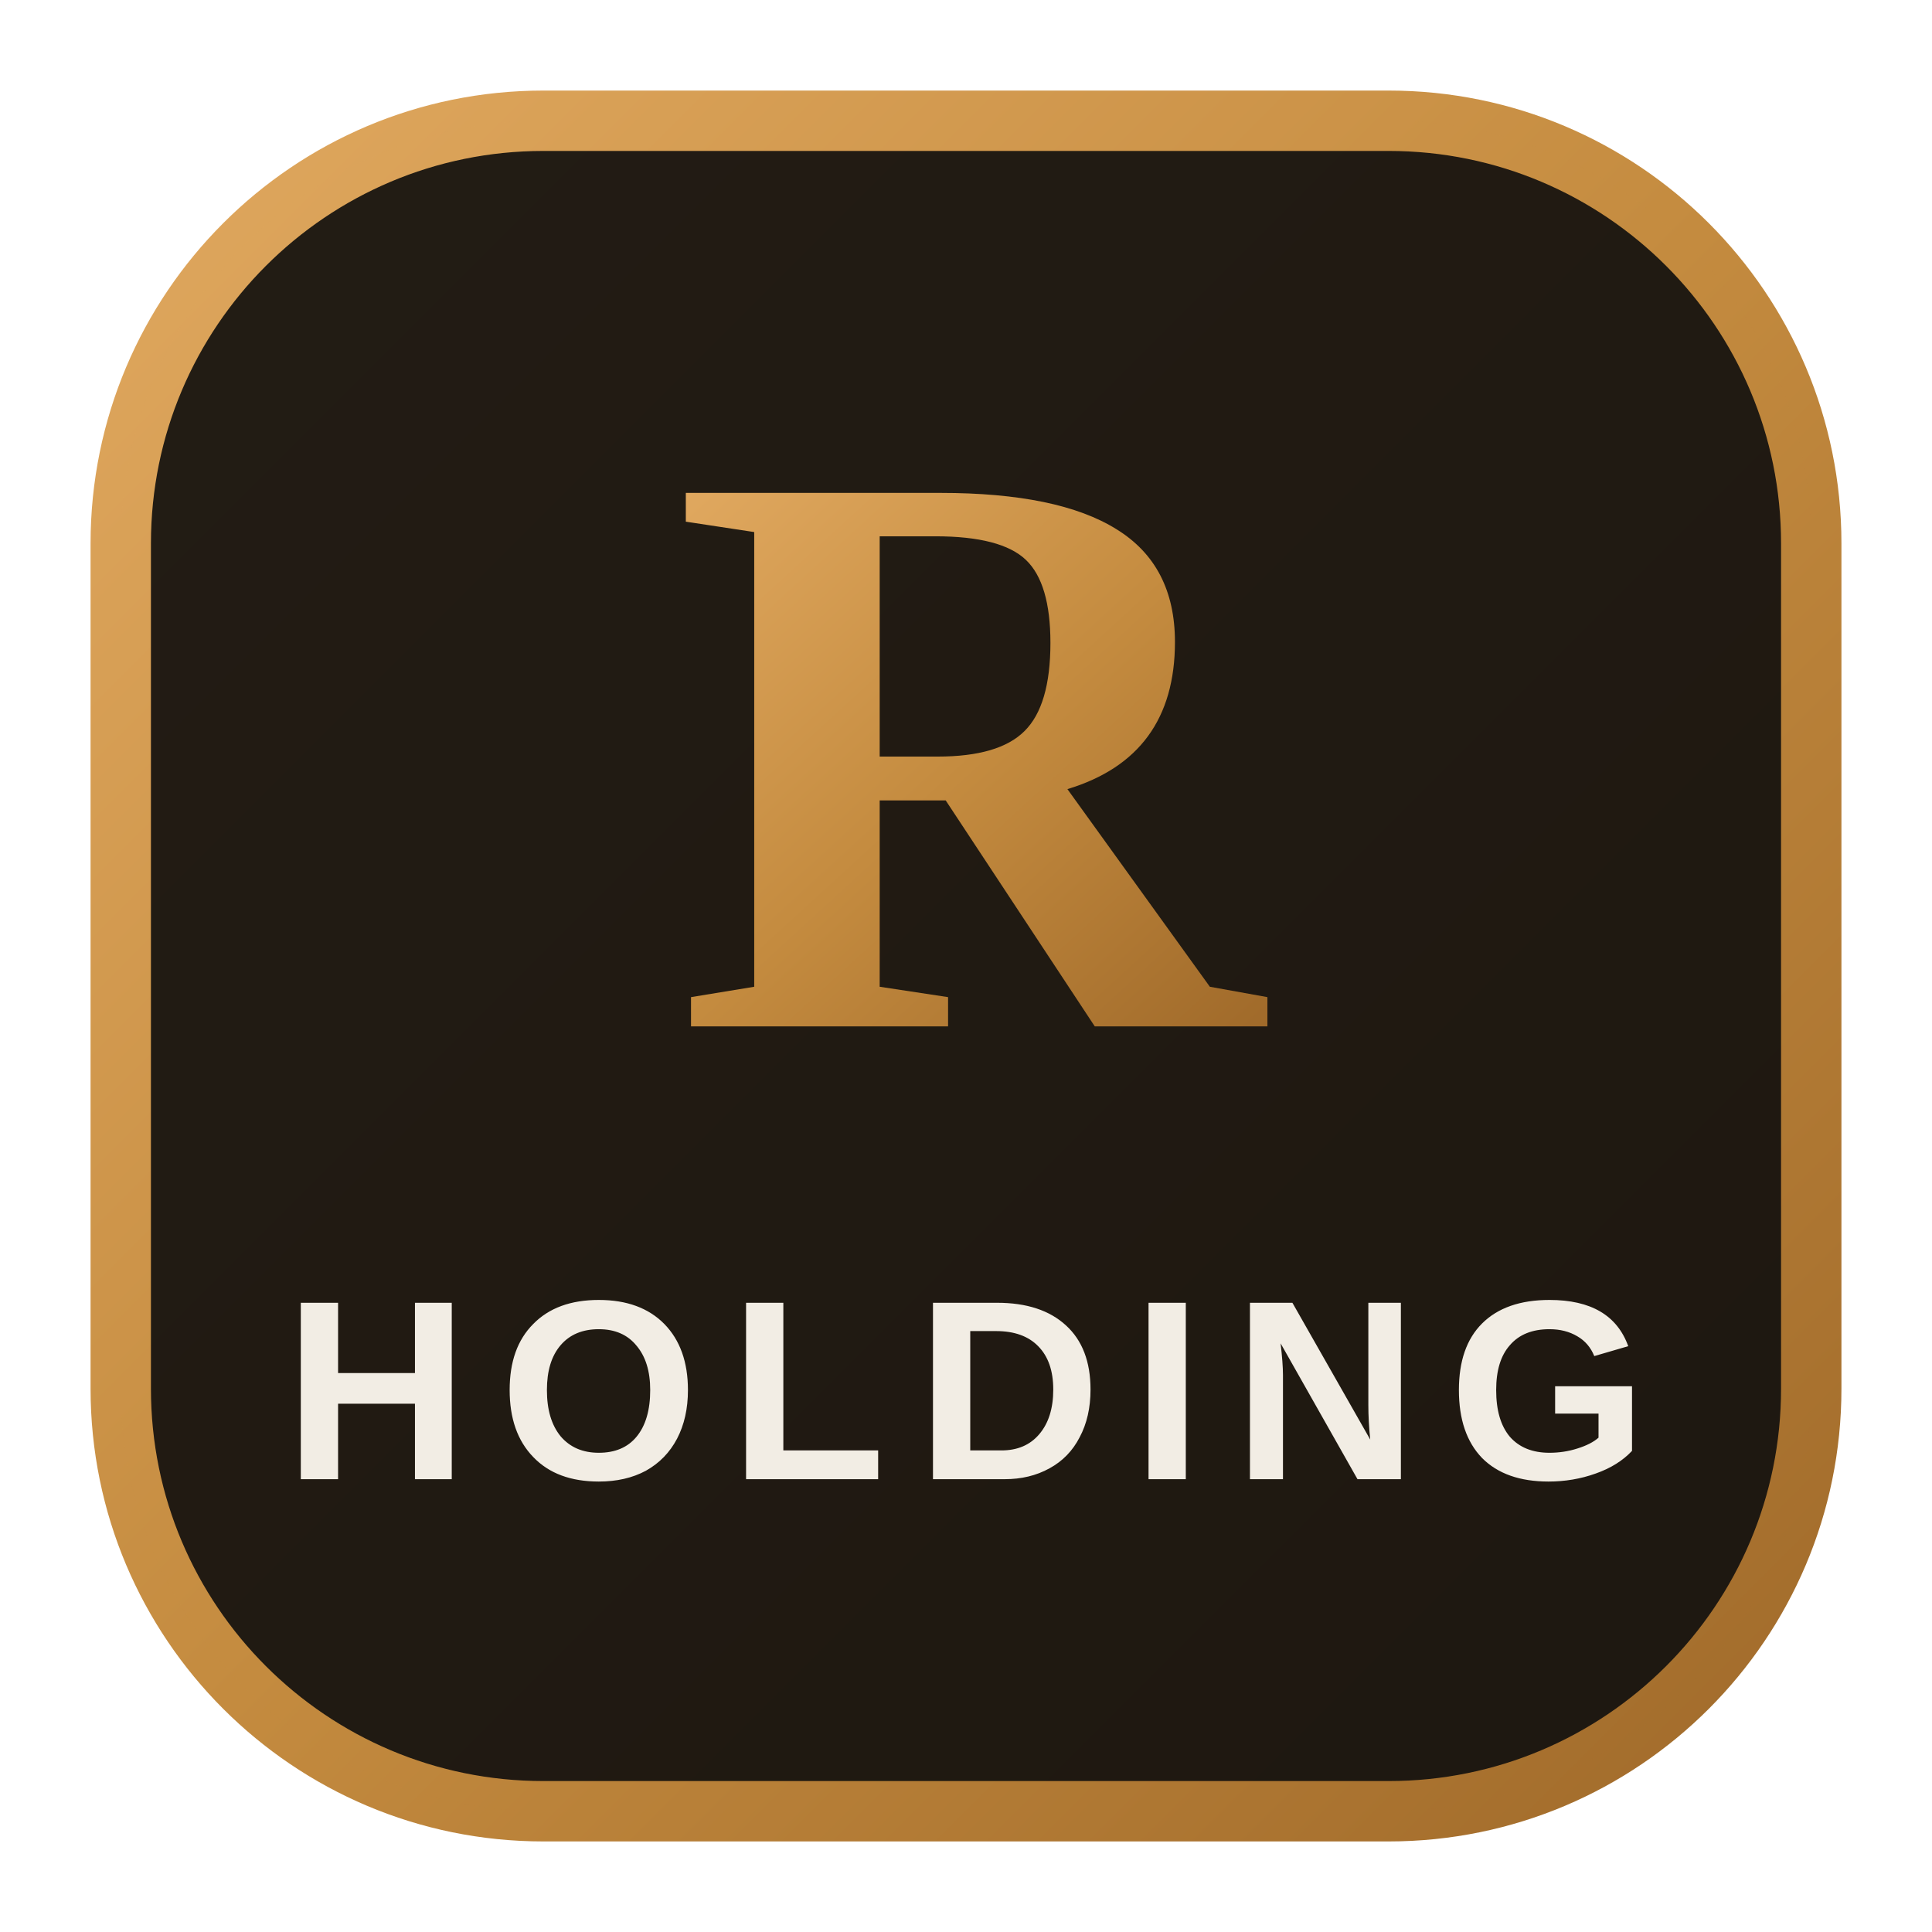
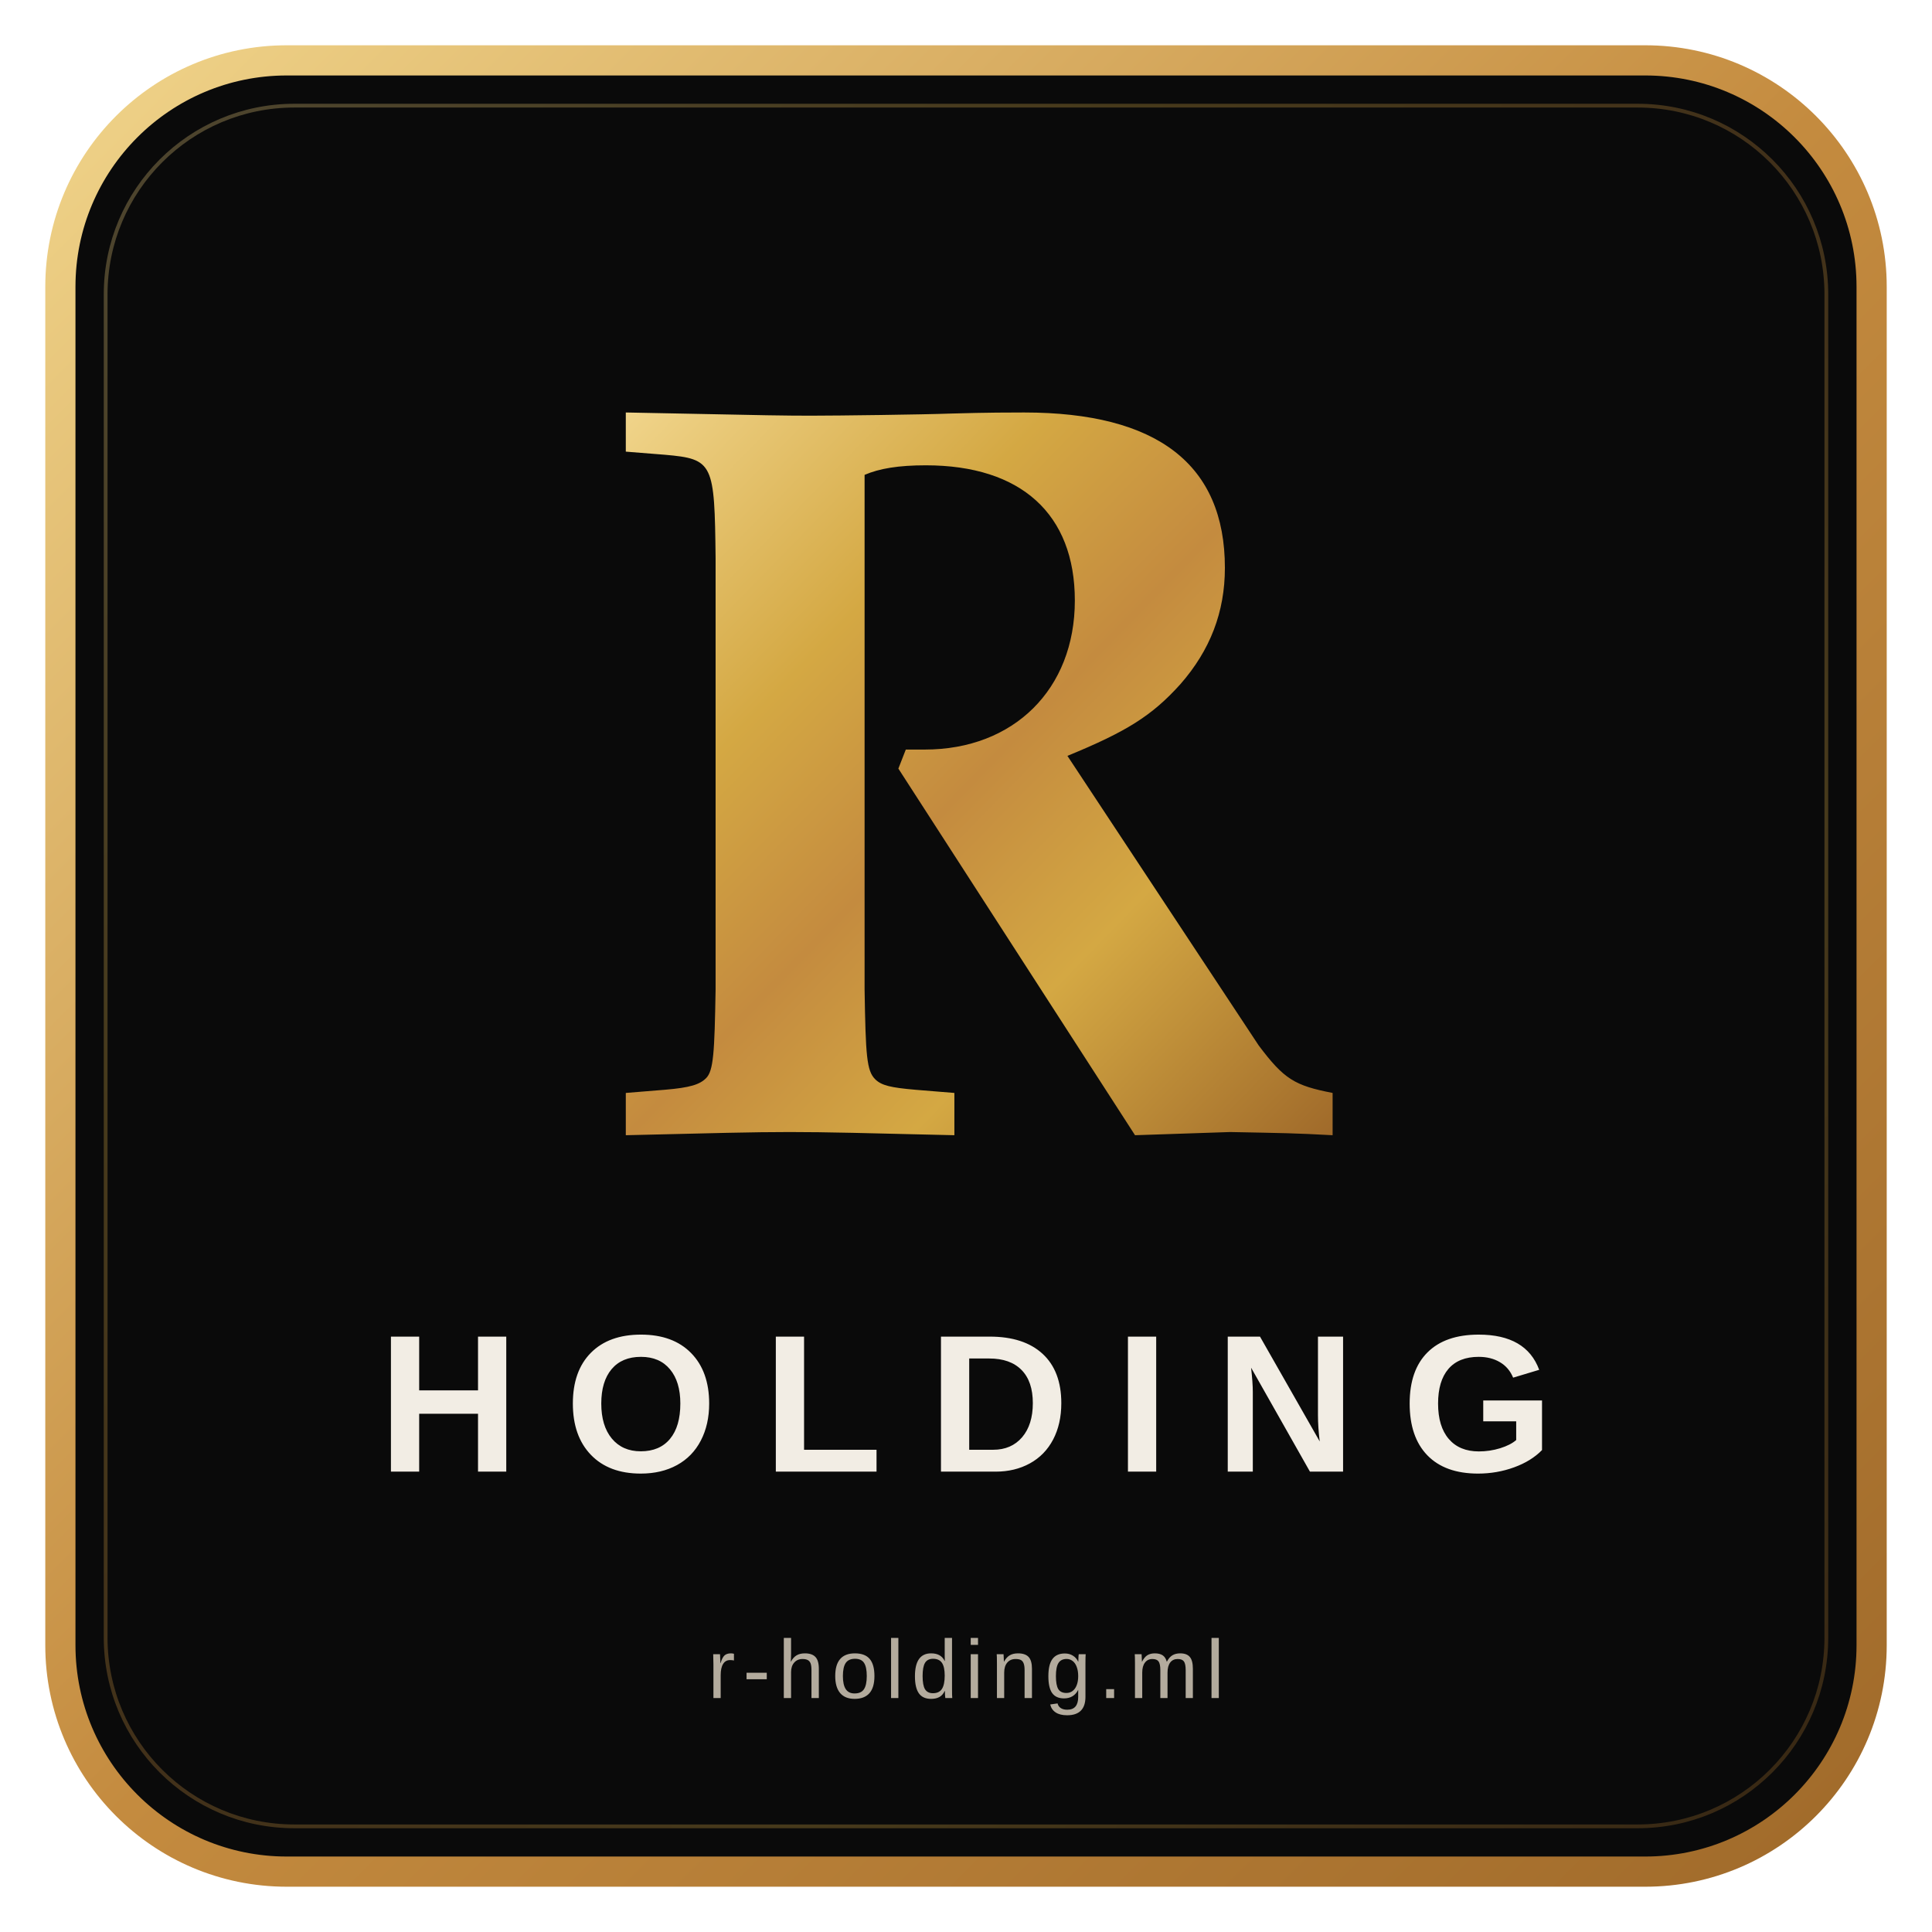
- <svg xmlns="http://www.w3.org/2000/svg" viewBox="0 0 64 64">
+ <svg xmlns="http://www.w3.org/2000/svg" viewBox="0 0 512 512" width="512" height="512">
  <defs>
    <linearGradient id="gold" x1="0%" y1="0%" x2="100%" y2="100%">
-       <stop offset="0%" stop-color="#e0a85f" />
+       <stop offset="0%" stop-color="#f0d48a" />
+       <stop offset="30%" stop-color="#d4a843" />
+       <stop offset="50%" stop-color="#c48b3f" />
+       <stop offset="70%" stop-color="#d4a843" />
+       <stop offset="100%" stop-color="#a06a2a" />
+     </linearGradient>
+     <linearGradient id="goldBorder" x1="0%" y1="0%" x2="100%" y2="100%">
+       <stop offset="0%" stop-color="#f0d48a" />
      <stop offset="50%" stop-color="#c48b3f" />
      <stop offset="100%" stop-color="#a06a2a" />
    </linearGradient>
  </defs>
-   <rect x="4" y="4" width="56" height="56" rx="14" fill="#12100e" stroke="url(#gold)" stroke-width="2" />
-   <rect x="4" y="4" width="56" height="56" rx="14" fill="url(#gold)" opacity="0.08" />
-   <text x="32" y="34" font-family="Georgia, 'Times New Roman', serif" font-size="27" font-weight="bold" fill="url(#gold)" text-anchor="middle">R</text>
-   <text x="32" y="49" font-family="Arial, sans-serif" font-size="8.5" font-weight="600" fill="#f2ede4" text-anchor="middle" letter-spacing="1">HOLDING</text>
+   <rect x="16" y="16" width="480" height="480" rx="60" fill="#0a0a0a" stroke="url(#goldBorder)" stroke-width="8" />
+   <rect x="28" y="28" width="456" height="456" rx="50" fill="none" stroke="url(#gold)" stroke-width="1" opacity="0.3" />
+   <text x="256" y="300" text-anchor="middle" font-family="Georgia, 'Palatino Linotype', 'Book Antiqua', serif" font-weight="900" font-size="280" fill="url(#gold)">R</text>
+   <text x="256" y="390" text-anchor="middle" font-family="Arial, Helvetica, sans-serif" font-weight="700" font-size="52" fill="#f2ede4" letter-spacing="12">HOLDING</text>
+   <line x1="130" y1="415" x2="382" y2="415" stroke="url(#gold)" stroke-width="2" opacity="0.6" />
+   <text x="256" y="450" text-anchor="middle" font-family="Arial, sans-serif" font-weight="400" font-size="22" fill="#b3ab9d" letter-spacing="2">r-holding.ml</text>
</svg>
